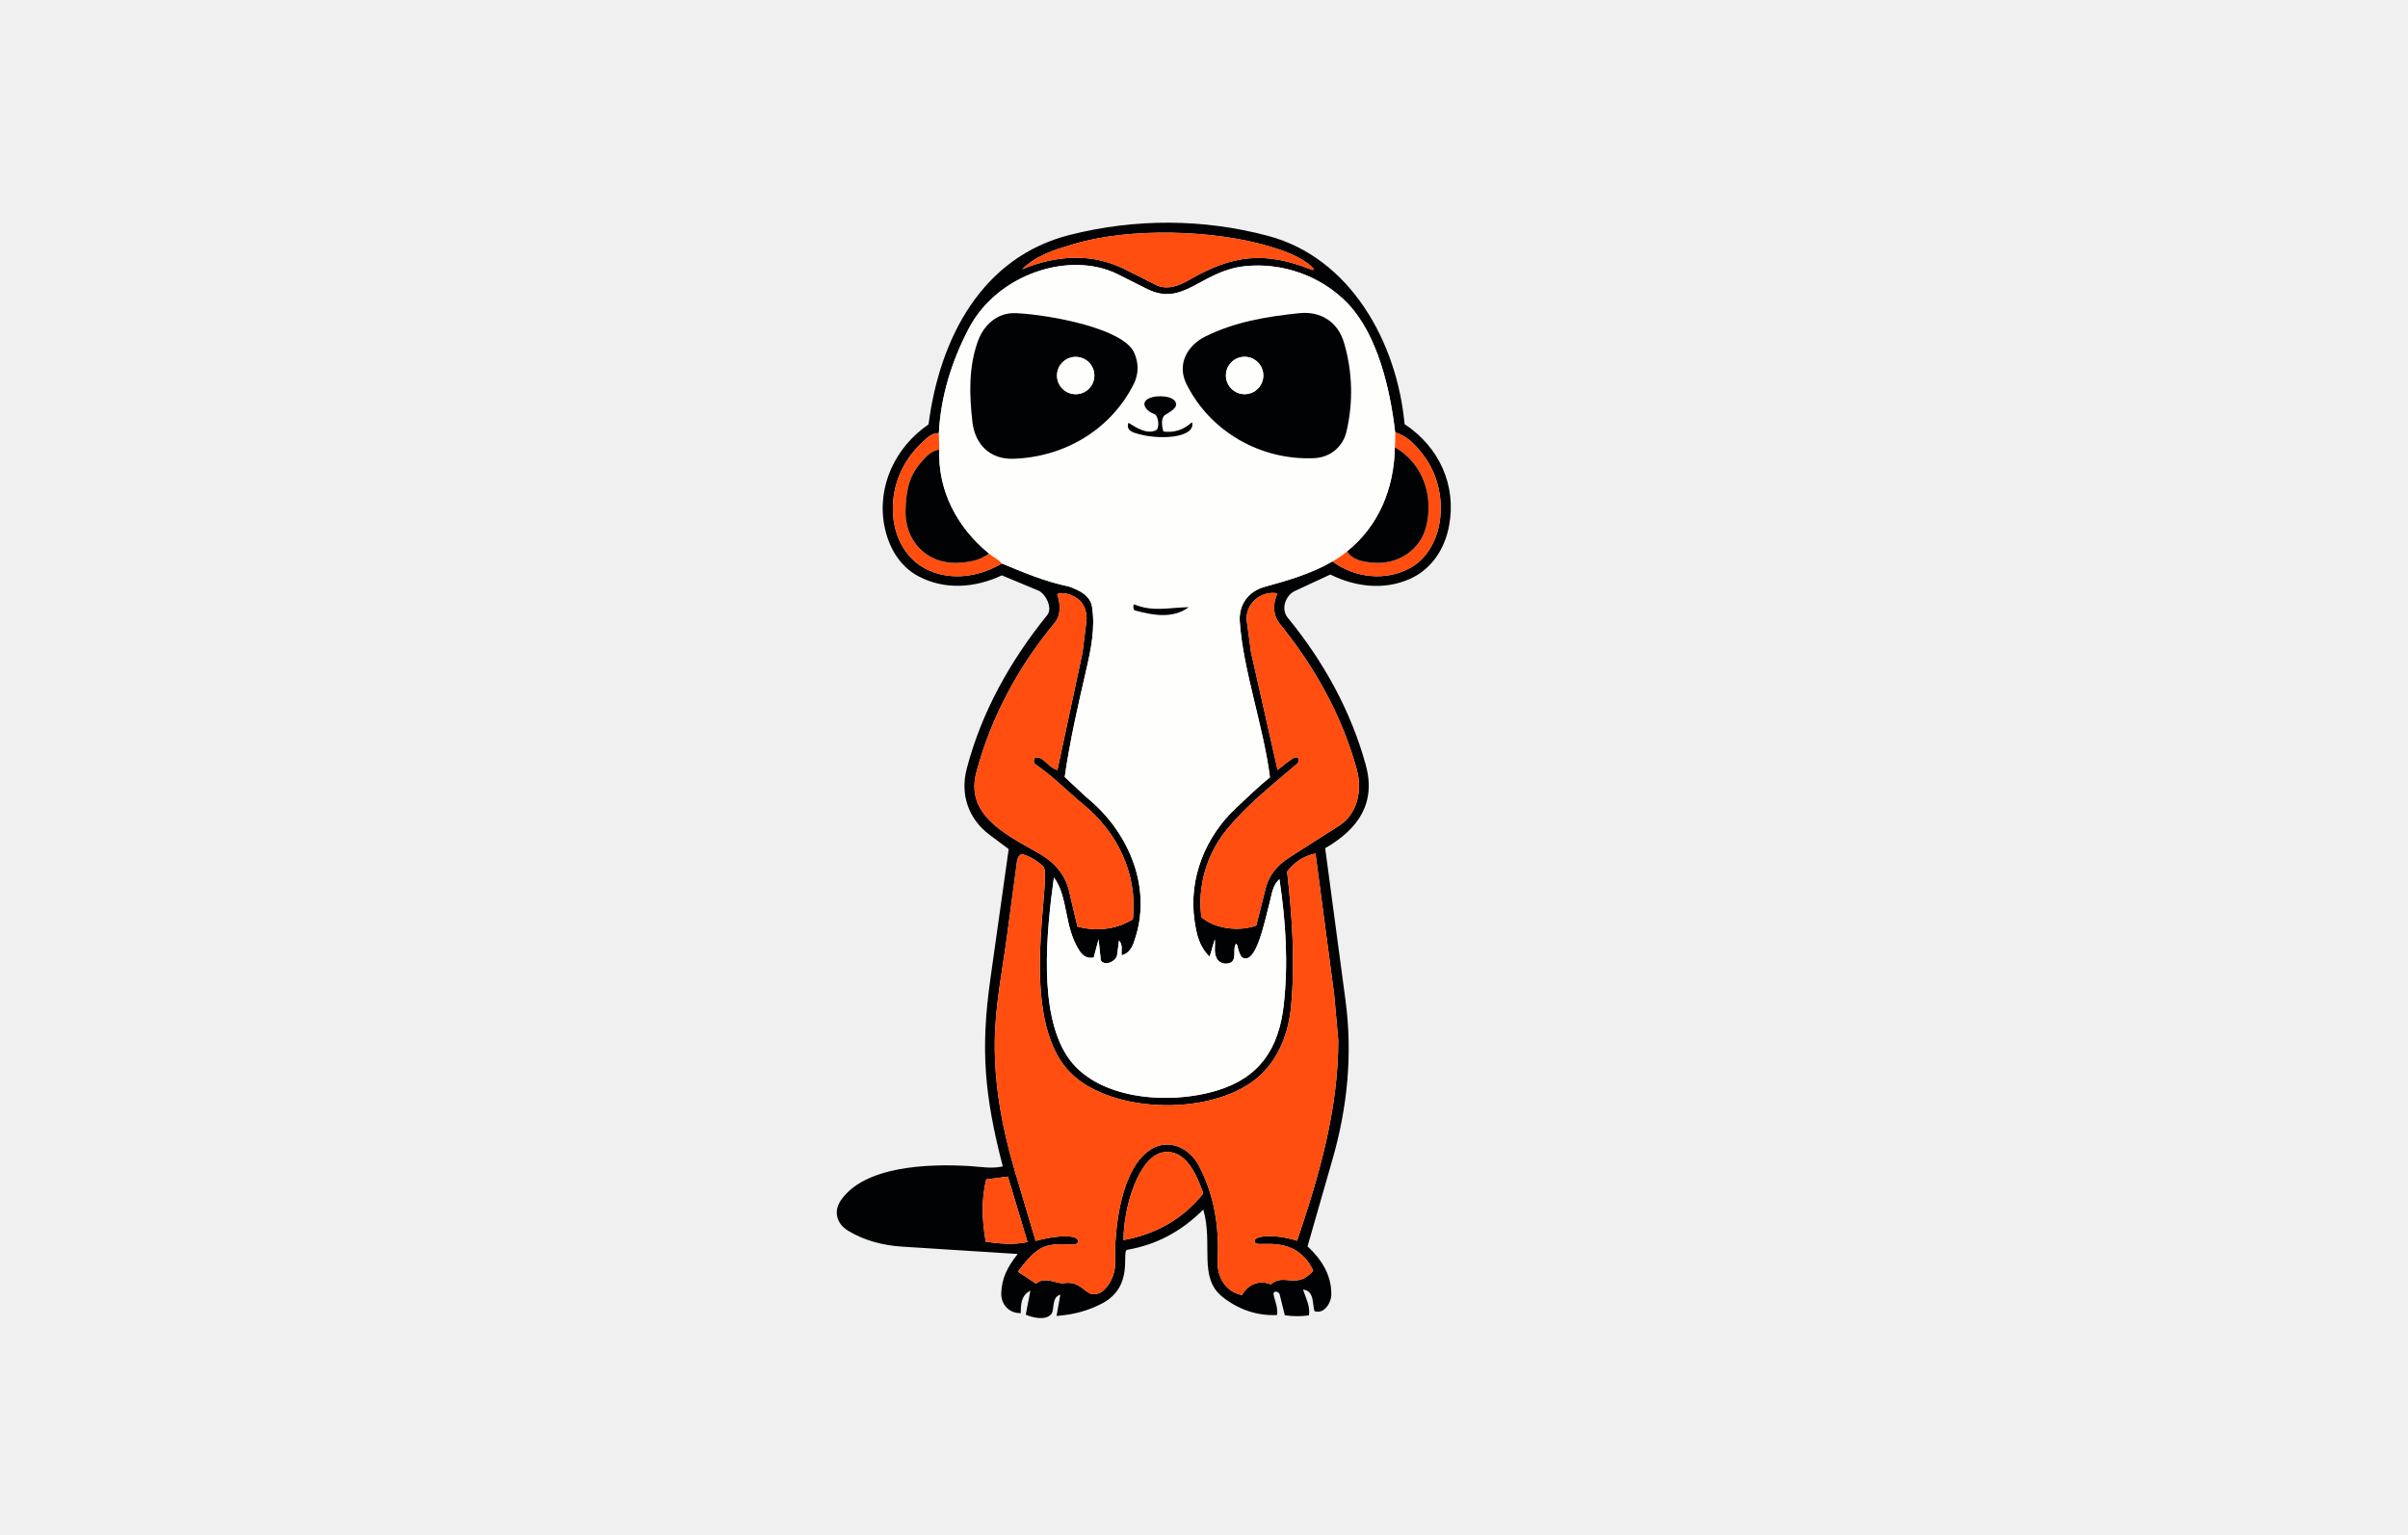
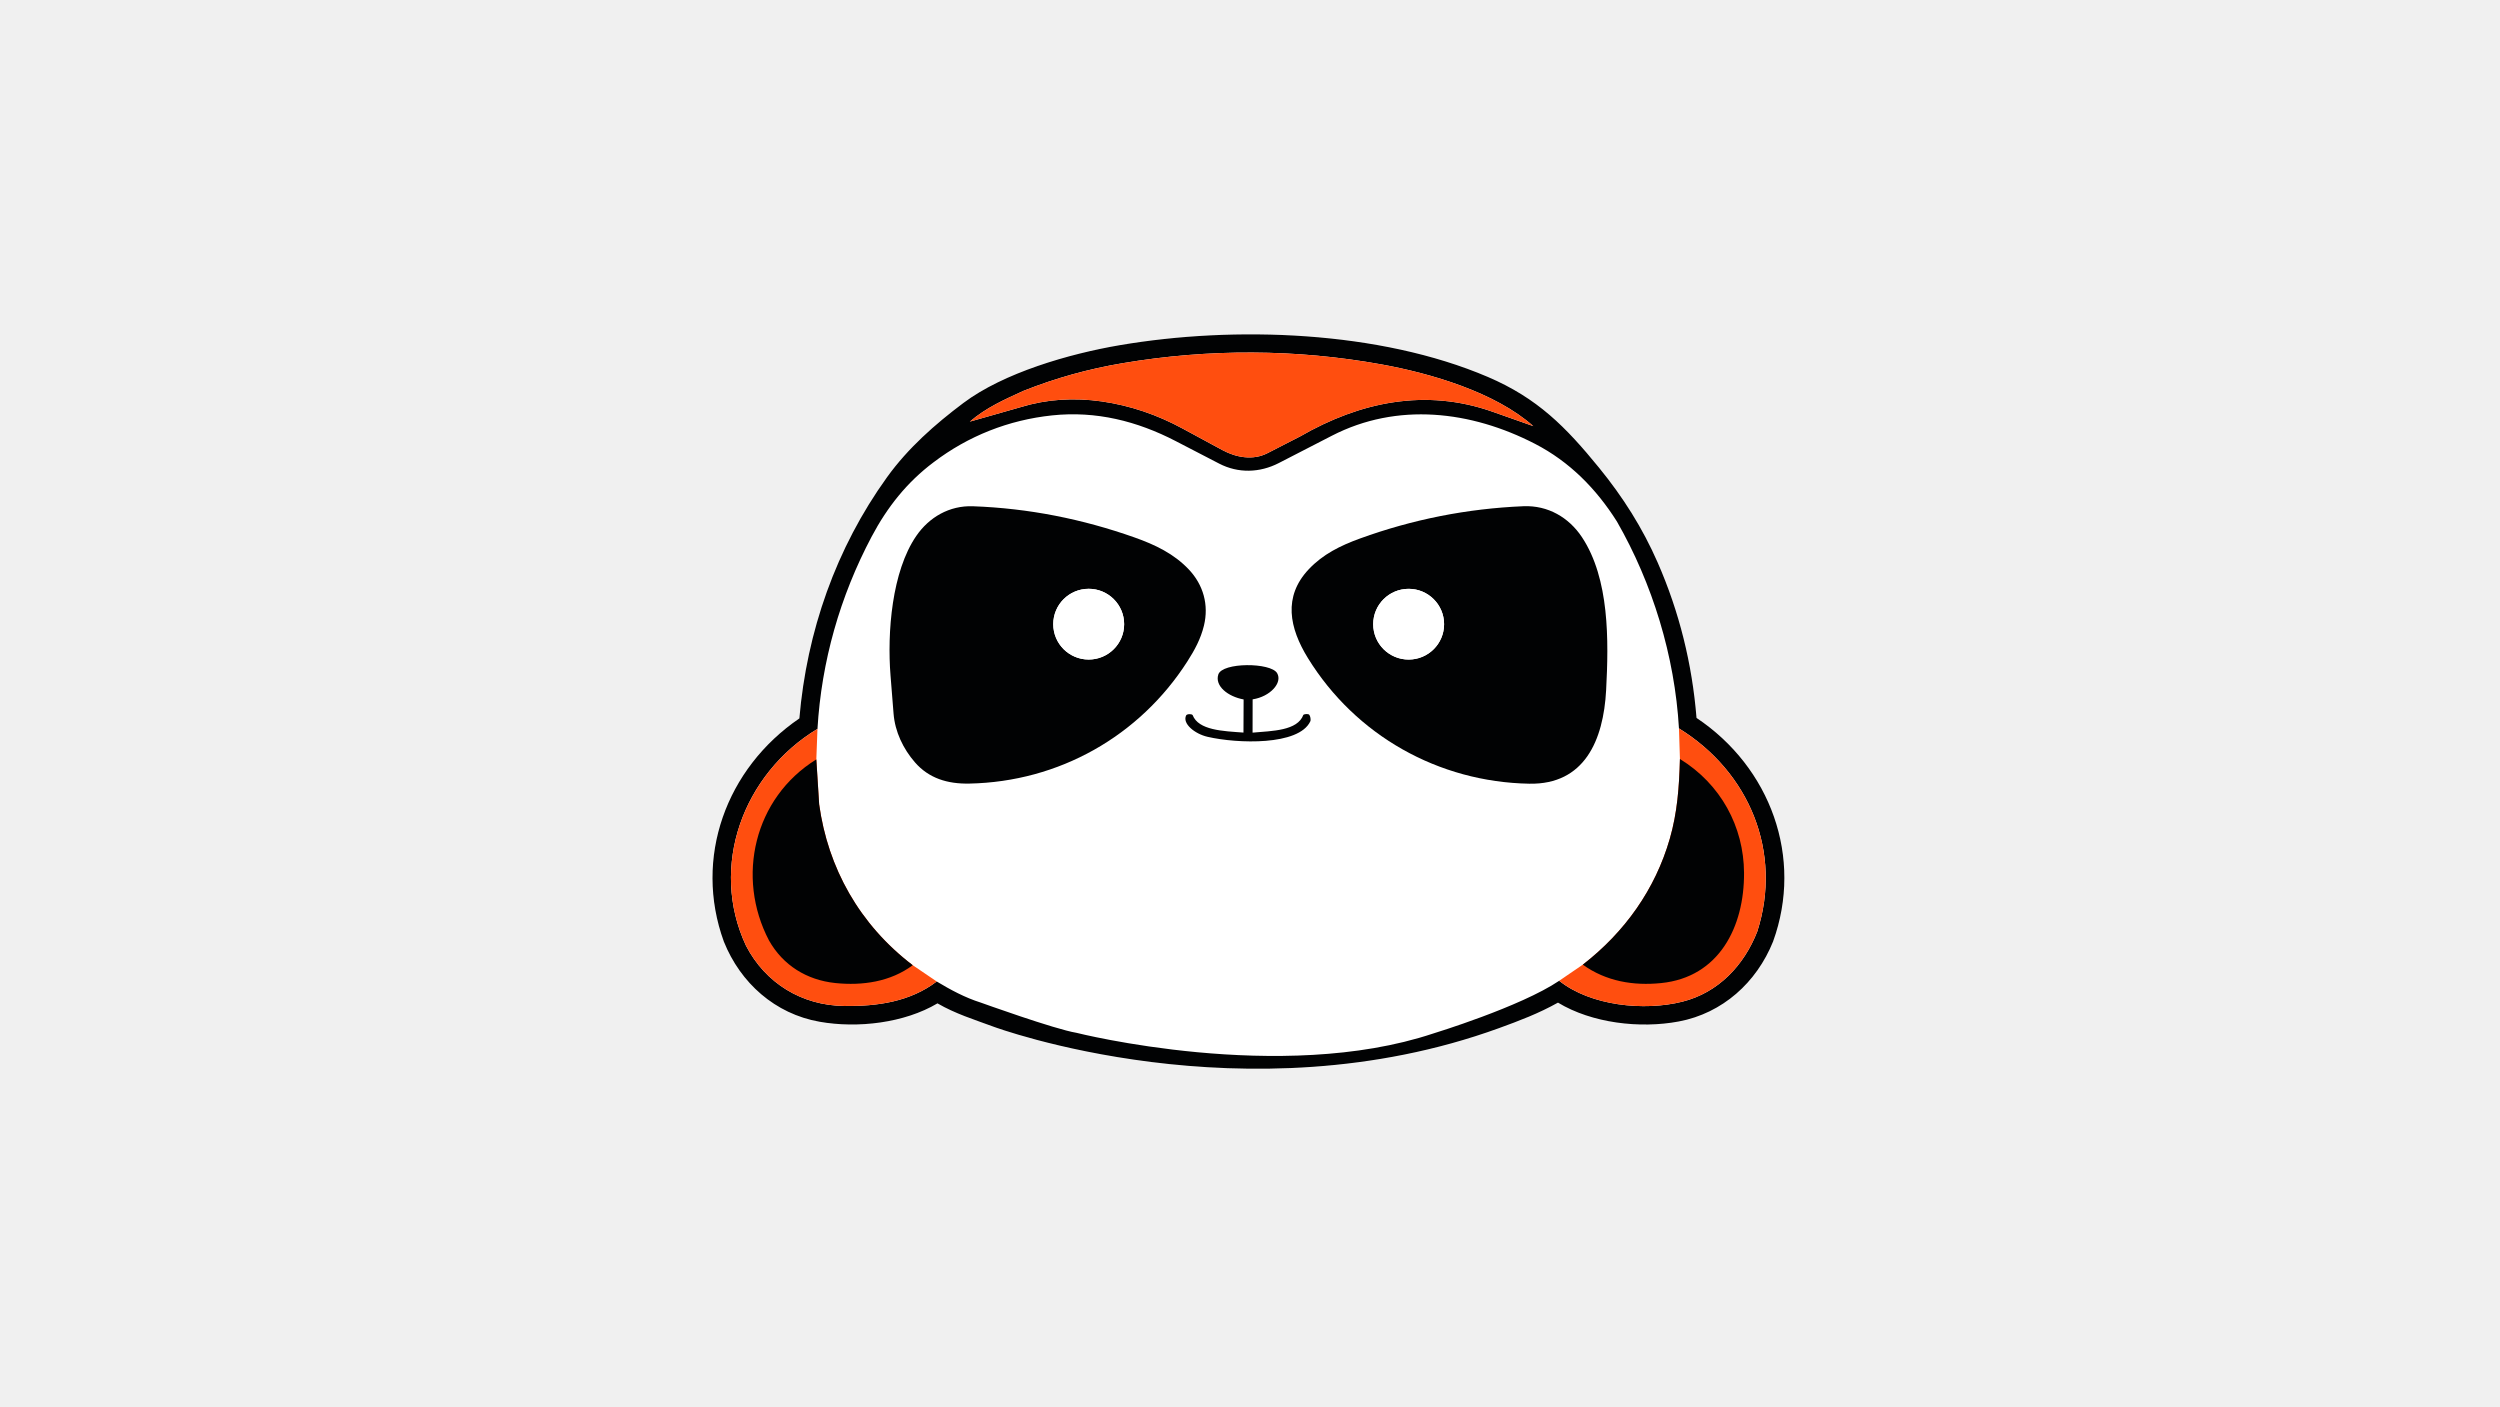
- <svg xmlns="http://www.w3.org/2000/svg" width="400" height="255" viewBox="0 0 400 255" fill="none">
-   <g clip-path="url(#clip0_236_12457)">
-     <path d="M187.271 207.649C186.163 207.844 188.557 213.698 183.036 216.588C180.713 217.804 178.212 218.455 175.511 218.64L176.133 215.102C174.609 215.568 175.221 217.623 174.63 218.336C173.67 219.495 171.41 218.874 170.395 218.438L171.157 214.44C169.661 215.233 169.566 216.55 169.565 218.176C167.646 218.225 166.226 216.752 166.32 214.742C166.432 212.36 167.36 210.456 169.055 208.35L149.835 207.126C146.626 206.922 143.514 206.087 140.882 204.487C138.941 203.307 138.432 201.252 139.68 199.433C143.564 193.772 153.997 193.307 161.149 193.748C162.995 193.861 164.732 194.224 166.574 193.794C163.52 181.956 162.856 174.412 164.515 162.647L167.557 141.077L164.358 138.684C160.924 136.115 159.455 132.05 160.584 127.733C163.057 118.272 167.818 109.795 173.96 102.196C174.929 100.997 173.643 98.606 172.503 98.131L166.419 95.596C161.947 97.707 156.931 98.045 152.596 95.766C149.435 94.104 147.575 90.877 146.902 87.349C145.646 80.751 148.762 74.255 154.242 70.514C156.101 56.123 163.142 42.689 177.752 39.017C188.611 36.288 199.861 36.307 210.697 39.206C224.265 42.835 232.06 56.777 233.32 70.471C239.051 74.256 241.988 80.612 240.701 87.409C239.987 91.181 237.818 94.566 234.226 96.174C229.926 98.099 225.153 97.526 220.987 95.457L215.12 98.18C213.563 98.903 212.706 101.159 213.909 102.63C219.843 109.883 224.37 118.03 226.868 127.081C228.597 133.348 225.72 137.707 220.13 140.928L223.508 166.222C224.705 175.181 223.825 183.995 221.344 192.638L217.2 207.078C219.554 209.281 221.168 211.824 221.149 215.062C221.14 216.523 219.9 218.406 218.362 217.845C217.965 216.83 218.42 214.465 216.446 214.261C216.965 215.798 217.66 217.036 217.429 218.55C216.103 218.725 214.792 218.734 213.427 218.532L212.565 215.069C212.49 214.766 212.17 214.616 211.977 214.611C210.845 214.579 212.384 216.465 212.145 218.487C208.781 218.67 205.648 217.533 203.059 215.469C199.005 212.237 201.554 206.772 199.885 200.96C196.205 204.641 192.107 206.8 187.271 207.649H187.271ZM217.99 44.39C216.19 42.715 213.594 41.766 211.043 40.989C201.707 38.148 187.715 37.783 178.522 40.504C175.386 41.432 172.239 42.333 169.783 44.732C175.633 42.344 181.44 42.014 186.902 44.764L191.979 47.32C193.875 48.275 195.844 47.478 197.591 46.473C204.839 42.304 210.094 41.74 217.743 44.76C217.802 44.613 217.896 44.505 217.99 44.389L217.99 44.39ZM155.96 71.983C154.927 71.884 154.185 72.581 153.407 73.292C150.317 76.114 148.493 79.731 148.324 83.968C148.143 88.479 150.108 92.917 154.356 94.795C158.274 96.526 162.811 95.771 166.419 93.617C170.203 95.187 173.595 96.621 177.561 97.451C179.184 98.01 181.117 98.939 181.404 100.802C181.951 104.356 181.242 107.817 180.443 111.284C179.065 117.259 177.742 122.993 176.865 129.098L180.451 132.449C187.345 138.014 191.271 147.049 188.674 155.583C188.268 156.919 187.868 158.302 186.325 158.727C186.218 157.817 186.573 157.082 185.883 156.263L185.572 158.649C185.431 159.735 183.529 160.598 182.862 159.578L182.485 156.066L181.68 159.1C180.546 159.307 179.822 158.763 179.311 157.97C176.681 153.885 177.502 149.089 175.069 145.789C173.813 154.985 172.523 168.089 177.214 175.392C181.916 182.711 194.089 183.655 202.207 181.173C209.181 179.042 212.435 174.281 213.244 166.973C214.014 160.021 213.596 153.237 212.532 146.073C211.423 147.053 211.29 148.449 210.94 149.813C209.97 153.594 208.707 159.806 206.618 159.214C205.542 158.909 205.648 156.045 205.192 157.044C204.814 157.874 205.499 159.587 204.243 160.018C203.498 160.274 202.506 160.02 202.11 159.235C201.575 158.172 201.924 157.149 201.79 156.064L200.947 158.951C199.197 157.309 198.769 155.236 198.439 153.047C197.372 145.986 200.237 138.935 205.448 134.121C207.302 132.407 208.899 130.817 210.956 129.144C209.871 120.656 206.47 111.255 205.94 103.271C205.756 100.498 207.314 98.265 210.075 97.501C213.977 96.422 217.814 95.329 221.34 93.278C225.01 96.003 230.092 96.627 234.228 94.374C239.987 91.238 241.127 81.652 236.324 75.458C235.113 73.896 233.662 72.392 231.751 71.832C230.932 64.669 228.832 55.586 223.844 50.391C219.501 45.867 212.979 43.549 206.743 44.236C199.45 45.04 196.603 51.054 190.535 48.01L185.704 45.587C177.789 41.617 165.698 45.444 160.911 54.62C158.093 60.022 156.261 65.868 155.96 71.983L155.96 71.983ZM188.197 152.717C188.964 144.994 185.555 138.273 179.944 133.645C177.234 131.41 174.941 129.004 172.017 127.005C171.611 126.728 171.683 126.023 171.952 125.928C173.25 125.47 173.978 127.453 175.65 127.949L179.82 108.44L180.465 103.275C180.634 101.923 180.175 100.414 179.207 99.639C178.282 98.898 176.822 98.261 175.61 98.713C176.191 100.431 176.264 102.189 175.165 103.518C169.154 110.79 164.622 119.171 162.183 128.334C160.371 135.139 166.519 138.414 172.33 141.637C174.939 143.083 176.887 145.082 177.588 148.056L178.976 153.946C182.063 154.788 185.437 154.47 188.197 152.717L188.197 152.717ZM208.692 153.764L210.237 147.602C210.808 145.322 212.24 143.702 214.187 142.459L222.427 137.201C225.421 135.291 226.347 131.432 225.387 127.906C222.943 118.934 218.413 110.833 212.587 103.649C211.386 102.168 211.44 100.144 212.197 98.579C209.352 98.072 206.74 100.475 207.114 103.238L207.808 108.367L212.222 127.931C213.97 126.595 215.341 125.216 215.684 126.097C215.79 126.37 215.713 126.677 215.399 126.947C211.274 130.504 207.058 133.754 203.593 138.068C200.439 141.994 198.883 147.354 199.567 152.386C201.78 154.347 205.923 154.827 208.692 153.764L208.692 153.764ZM211.114 213.392C213.294 211.437 215.39 214.352 218.156 211.114C215.215 205.021 209.168 207.222 208.553 206.535C207.528 205.388 211.386 204.838 215.464 206.15C219.186 195.129 222.295 184.409 222.306 172.843L221.618 165.201L218.519 141.801C216.454 142.254 214.998 143.27 213.809 144.83C214.644 152.359 215.159 159.679 214.461 167.21C214.067 171.462 212.539 175.597 209.48 178.528C202.173 185.53 184.638 185.254 177.725 178.143C168.791 168.952 174.917 145.562 173.306 143.976C172.37 143.055 171.117 142.305 169.885 141.929C169.378 141.775 168.994 142.705 168.94 143.111L167.299 155.365C166.496 161.365 165.29 167.102 165.242 173.225C165.186 180.543 166.516 187.611 168.577 194.551L172.032 206.184C175.722 205.121 179.745 205.072 178.984 206.531C178.655 207.163 175.076 206.102 172.817 207.462C171.302 208.374 170.281 209.75 169.084 211.285L172.097 213.278C173.592 211.974 175.534 213.358 176.651 213.201C178.996 212.871 179.597 214.093 181.085 214.934C183.407 215.701 185.276 212.2 185.225 210.026C185.074 203.684 186.304 193.979 191.225 190.931C194.1 189.151 197.53 190.647 199.11 193.606C201.648 198.361 202.563 203.783 202.266 209.272C202.116 212.05 203.445 214.584 206.304 215.181C207.313 213.401 209.101 212.62 211.114 213.392L211.114 213.392ZM199.879 198.288C198.538 194.438 196.758 191.116 193.458 191.423C189.17 191.823 186.618 200.645 186.63 206.039C191.948 205.085 196.515 202.537 199.879 198.288ZM170.689 206.372L167.427 195.489L163.823 195.955C162.979 199.382 163.133 202.821 163.749 206.322C166.12 206.633 168.275 206.865 170.689 206.372Z" fill="#010203" />
-     <path d="M211.115 213.392C209.102 212.621 207.313 213.402 206.304 215.182C203.446 214.585 202.117 212.051 202.267 209.273C202.563 203.784 201.649 198.362 199.11 193.607C197.531 190.648 194.1 189.152 191.226 190.932C186.304 193.98 185.075 203.685 185.225 210.026C185.277 212.201 183.408 215.701 181.085 214.934C179.597 214.094 178.997 212.872 176.652 213.202C175.534 213.359 173.593 211.975 172.097 213.279L169.084 211.286C170.281 209.751 171.302 208.374 172.818 207.462C175.076 206.103 178.655 207.164 178.985 206.532C179.745 205.072 175.722 205.121 172.033 206.184L168.578 194.551C166.516 187.611 165.186 180.543 165.243 173.226C165.29 167.103 166.496 161.365 167.3 155.365L168.94 143.111C168.995 142.706 169.378 141.775 169.885 141.93C171.118 142.306 172.371 143.055 173.306 143.976C174.918 145.563 168.791 168.953 177.726 178.144C184.638 185.254 202.173 185.53 209.48 178.529C212.539 175.598 214.068 171.463 214.462 167.211C215.159 159.68 214.645 152.359 213.809 144.83C214.999 143.27 216.455 142.254 218.52 141.802L221.619 165.202L222.306 172.844C222.295 184.41 219.186 195.13 215.464 206.15C211.387 204.839 207.529 205.388 208.554 206.535C209.169 207.223 215.216 205.022 218.157 211.114C215.391 214.353 213.295 211.437 211.115 213.393L211.115 213.392Z" fill="#FF4E0F" />
-     <path d="M199.879 198.288C196.515 202.537 191.948 205.084 186.63 206.038C186.618 200.645 189.17 191.822 193.458 191.423C196.758 191.116 198.538 194.438 199.879 198.288Z" fill="#FF4E0F" />
-     <path d="M155.96 71.983L156.033 74.716C154.63 74.85 153.678 76.035 152.824 77.038C150.869 79.335 150.536 81.811 150.423 84.71C150.23 89.704 153.816 93.697 159.018 93.511C160.826 93.447 162.769 93.135 164.295 91.979C164.992 92.55 165.955 92.949 166.419 93.617C162.812 95.772 158.274 96.527 154.357 94.795C150.109 92.918 148.143 88.479 148.324 83.968C148.494 79.731 150.317 76.114 153.407 73.292C154.186 72.582 154.928 71.884 155.96 71.983V71.983Z" fill="#FF4E0F" />
-     <path d="M221.34 93.277C222.149 92.807 223.002 92.216 223.763 91.605C224.659 93.065 226.459 93.364 228.184 93.496C232.2 93.802 235.885 91.439 236.883 87.573C238.227 82.376 236.328 76.961 231.703 74.311L231.751 71.831C233.662 72.391 235.113 73.895 236.325 75.458C241.127 81.651 239.988 91.237 234.228 94.374C230.093 96.626 225.01 96.003 221.34 93.277H221.34Z" fill="#FF4E0F" />
-     <path d="M170.69 206.372C168.276 206.865 166.12 206.634 163.749 206.322C163.133 202.822 162.979 199.382 163.823 195.955L167.427 195.489L170.69 206.372Z" fill="#FF4E0F" />
-     <path d="M217.743 44.76C210.094 41.74 204.838 42.304 197.59 46.473C195.844 47.478 193.875 48.275 191.979 47.32L186.901 44.764C181.44 42.015 175.633 42.344 169.783 44.732C172.239 42.333 175.385 41.432 178.522 40.504C187.715 37.783 201.707 38.148 211.043 40.989C213.594 41.766 216.19 42.714 217.99 44.39L218.345 44.72L217.961 44.921L217.742 44.76L217.743 44.76Z" fill="#FF4E0F" />
-     <path d="M223.763 91.605C229.1 87.317 231.572 81.092 231.703 74.311C236.328 76.961 238.226 82.376 236.883 87.573C235.884 91.439 232.199 93.802 228.183 93.496C226.458 93.364 224.659 93.065 223.763 91.605H223.763Z" fill="#010203" />
-     <path d="M156.032 74.716C155.782 81.502 158.941 87.597 164.294 91.979C162.768 93.135 160.825 93.447 159.017 93.511C153.816 93.698 150.229 89.705 150.423 84.71C150.535 81.812 150.868 79.335 152.823 77.038C153.677 76.035 154.63 74.85 156.032 74.716Z" fill="#010203" />
-     <path d="M231.751 71.831L231.703 74.312C231.573 81.093 229.1 87.318 223.763 91.605C223.003 92.216 222.149 92.807 221.34 93.278C217.814 95.329 213.977 96.422 210.076 97.501C207.314 98.264 205.756 100.498 205.94 103.271C206.47 111.254 209.871 120.656 210.956 129.144C208.9 130.816 207.302 132.407 205.448 134.12C200.238 138.935 197.372 145.986 198.439 153.047C198.769 155.236 199.198 157.309 200.947 158.95L201.79 156.064C201.925 157.149 201.575 158.172 202.111 159.234C202.507 160.02 203.498 160.274 204.243 160.018C205.499 159.587 204.814 157.874 205.192 157.044C205.648 156.044 205.542 158.909 206.618 159.213C208.708 159.805 209.97 153.594 210.94 149.813C211.291 148.448 211.423 147.052 212.532 146.073C213.596 153.237 214.014 160.021 213.244 166.973C212.435 174.28 209.181 179.041 202.207 181.173C194.089 183.654 181.916 182.711 177.214 175.391C172.523 168.089 173.813 154.984 175.069 145.789C177.502 149.089 176.681 153.884 179.312 157.969C179.823 158.763 180.546 159.307 181.68 159.1L182.485 156.065L182.862 159.578C183.529 160.598 185.431 159.735 185.572 158.649L185.883 156.263C186.573 157.082 186.218 157.816 186.326 158.726C187.869 158.301 188.268 156.918 188.674 155.583C191.271 147.048 187.345 138.014 180.451 132.448L176.865 129.098C177.743 122.993 179.065 117.258 180.443 111.284C181.243 107.817 181.951 104.356 181.404 100.802C181.118 98.939 179.185 98.01 177.561 97.451C173.595 96.621 170.203 95.187 166.419 93.617C165.955 92.948 164.992 92.549 164.295 91.978C158.941 87.597 155.782 81.502 156.033 74.715L155.96 71.983C156.261 65.868 158.093 60.021 160.911 54.619C165.698 45.444 177.79 41.616 185.705 45.587L190.535 48.01C196.603 51.054 199.45 45.04 206.743 44.236C212.98 43.548 219.501 45.867 223.845 50.391C228.832 55.586 230.932 64.668 231.751 71.831H231.751ZM168.314 76.22C176.904 75.955 184.546 71.318 188.32 63.825C189.162 62.156 189.186 60.289 188.372 58.544C186.528 54.592 174.638 52.334 168.828 52.032C165.683 51.869 163.382 53.991 162.395 56.812C160.885 61.126 161.02 65.562 161.533 70.096C161.943 73.71 164.328 76.343 168.314 76.22V76.22ZM218.317 76.12C221.024 75.998 223.077 74.169 223.648 71.774C224.823 66.853 224.667 61.704 223.254 56.929C222.22 53.439 219.337 51.67 215.843 52.034C210.355 52.605 205.086 53.483 200.175 55.939C197.2 57.427 195.462 60.553 197.095 63.825C201.002 71.652 209.336 76.525 218.317 76.12H218.317ZM198.016 70.148C196.542 71.479 194.975 71.926 193.256 71.695C192.984 70.83 192.804 69.431 193.551 68.929C194.167 68.515 196.007 67.688 195.149 66.605C194.362 65.61 191.329 65.594 190.395 66.497C189.513 67.349 190.807 68.499 191.693 68.763C192.477 68.998 192.679 71.175 192.019 71.492C190.543 72.201 188.755 71.086 187.463 70.242C187.04 71.261 187.844 71.705 188.496 71.924C192.381 73.229 198.714 72.778 198.016 70.147V70.148ZM197.469 100.886C194.163 100.934 191.483 101.717 188.386 100.41C188.16 100.687 188.257 101.254 188.465 101.407C191.364 102.179 194.694 102.905 197.469 100.886Z" fill="#FEFEFD" />
-     <path d="M208.692 153.764C205.924 154.827 201.78 154.347 199.567 152.386C198.883 147.354 200.439 141.994 203.593 138.068C207.058 133.754 211.274 130.503 215.399 126.947C215.713 126.677 215.79 126.37 215.684 126.097C215.341 125.216 213.97 126.595 212.223 127.931L207.808 108.367L207.114 103.238C206.74 100.475 209.352 98.072 212.198 98.579C211.44 100.144 211.386 102.168 212.587 103.649C218.413 110.833 222.944 118.934 225.387 127.906C226.347 131.432 225.421 135.291 222.427 137.201L214.188 142.459C212.24 143.702 210.808 145.322 210.237 147.602L208.693 153.764L208.692 153.764Z" fill="#FF4E0F" />
-     <path d="M188.197 152.717C185.436 154.471 182.063 154.789 178.976 153.946L177.587 148.056C176.887 145.082 174.938 143.083 172.33 141.637C166.518 138.414 160.37 135.139 162.182 128.334C164.622 119.171 169.154 110.79 175.165 103.518C176.264 102.189 176.191 100.431 175.61 98.714C176.822 98.261 178.281 98.899 179.207 99.639C180.175 100.414 180.633 101.923 180.464 103.275L179.819 108.44L175.65 127.949C173.977 127.454 173.25 125.47 171.952 125.928C171.683 126.023 171.611 126.728 172.017 127.006C174.94 129.004 177.234 131.41 179.943 133.645C185.554 138.273 188.963 144.995 188.197 152.717L188.197 152.717Z" fill="#FF4E0F" />
-     <path d="M198.015 70.148C198.714 72.779 192.38 73.23 188.495 71.924C187.844 71.705 187.039 71.261 187.463 70.242C188.755 71.086 190.542 72.201 192.018 71.492C192.679 71.175 192.477 68.998 191.692 68.764C190.806 68.499 189.513 67.349 190.394 66.497C191.328 65.594 194.362 65.611 195.149 66.605C196.006 67.688 194.167 68.515 193.551 68.929C192.804 69.431 192.983 70.83 193.255 71.696C194.974 71.926 196.541 71.48 198.015 70.148V70.148Z" fill="#010203" />
-     <path d="M197.47 100.886C194.695 102.905 191.364 102.178 188.465 101.406C188.258 101.254 188.161 100.686 188.387 100.41C191.483 101.717 194.163 100.934 197.47 100.886Z" fill="#010203" />
-     <path d="M218.317 76.12C209.337 76.525 201.003 71.652 197.096 63.825C195.463 60.554 197.2 57.427 200.175 55.939C205.087 53.483 210.355 52.605 215.844 52.034C219.338 51.67 222.22 53.44 223.254 56.93C224.668 61.704 224.824 66.853 223.649 71.775C223.077 74.17 221.024 75.998 218.317 76.12H218.317ZM209.854 62.385C209.854 60.67 208.463 59.279 206.747 59.279C205.031 59.279 203.64 60.67 203.64 62.385C203.64 64.101 205.031 65.491 206.747 65.491C208.463 65.491 209.854 64.101 209.854 62.385Z" fill="#010203" />
-     <path d="M206.747 65.492C208.463 65.492 209.854 64.101 209.854 62.385C209.854 60.67 208.463 59.279 206.747 59.279C205.032 59.279 203.641 60.67 203.641 62.385C203.641 64.101 205.032 65.492 206.747 65.492Z" fill="#FEFEFD" />
-     <path d="M168.314 76.22C164.328 76.343 161.943 73.71 161.533 70.096C161.02 65.562 160.885 61.127 162.395 56.812C163.381 53.992 165.683 51.869 168.828 52.032C174.638 52.334 186.528 54.592 188.372 58.544C189.186 60.289 189.161 62.156 188.32 63.826C184.545 71.318 176.904 75.955 168.314 76.22V76.22ZM181.785 62.397C181.785 60.684 180.397 59.296 178.684 59.296C176.971 59.296 175.582 60.684 175.582 62.397C175.582 64.11 176.971 65.498 178.684 65.498C180.397 65.498 181.785 64.11 181.785 62.397Z" fill="#010203" />
-     <path d="M178.684 65.498C180.397 65.498 181.785 64.11 181.785 62.397C181.785 60.684 180.397 59.296 178.684 59.296C176.971 59.296 175.582 60.684 175.582 62.397C175.582 64.11 176.971 65.498 178.684 65.498Z" fill="#FEFEFD" />
+ <svg xmlns="http://www.w3.org/2000/svg" width="800" height="450" viewBox="0 0 800 450" fill="none">
+   <g clip-path="url(#clip0_253_1618)">
+     <path d="M317.944 328.549C311.773 326.269 305.721 324.406 299.994 321.079C289.382 327.373 274.456 329.128 262.225 326.954C248.01 324.428 236.949 314.572 231.628 301.302C221.891 274.508 232.359 245.886 255.798 229.892C258.159 202.156 267.503 175.39 283.851 152.705C290.574 143.376 299.175 135.792 308.269 128.965C321.158 119.29 342.121 113.222 358.281 110.465C395.138 104.176 441.486 105.818 476.076 120.602C492.043 127.426 501.061 136.628 511.693 149.666C519.343 159.047 525.59 168.889 530.473 180.045C537.391 195.849 541.479 212.392 542.89 229.734C566.548 245.539 577.143 274.413 567.379 301.303C562.117 314.395 551.217 324.233 537.221 326.872C524.765 329.221 509.391 327.408 498.554 320.842C492.383 324.301 486.197 326.637 479.661 329.012C398.515 358.501 317.943 328.549 317.943 328.549H317.944ZM330.984 331.097L467.016 331.482Z" fill="white" />
+     <path d="M310.172 250.747C303.197 250.885 297.22 249.053 292.776 243.943C289.013 239.615 286.401 234.152 285.94 228.363L284.969 216.175C283.868 202.35 285.392 182.879 293.206 171.503C297.319 165.516 303.784 161.731 311.34 162.002C329.093 162.637 346.345 166.077 363.017 171.971C369.655 174.318 375.672 177.202 380.422 182.233C385.1 187.186 386.866 193.6 385.26 200.204C384.226 204.455 382.279 208.033 379.936 211.689C364.66 235.527 338.898 250.18 310.172 250.748V250.747ZM359.728 199.734C359.728 193.484 354.649 188.416 348.383 188.416C342.118 188.416 337.038 193.484 337.038 199.734C337.038 205.985 342.118 211.052 348.383 211.052C354.649 211.052 359.728 205.985 359.728 199.734Z" fill="#010203" />
+     <path d="M513.962 220.83C513.105 237.024 506.969 251.096 489.398 250.786C460.313 250.271 433.798 235.334 418.555 210.625C412.569 200.922 410.544 190.928 418.796 182.169C423.321 177.365 428.928 174.596 435.221 172.313C452.052 166.207 469.521 162.744 487.5 161.991C495.322 161.663 502.028 165.575 506.206 171.869C515.058 185.203 514.801 204.964 513.962 220.83H513.962ZM462.11 199.743C462.11 193.493 457.031 188.426 450.766 188.426C444.502 188.426 439.423 193.493 439.423 199.743C439.423 205.993 444.502 211.059 450.766 211.059C457.031 211.059 462.11 205.993 462.11 199.743Z" fill="#010203" />
+     <path d="M419.292 230.847C415.588 238.642 396.012 237.992 386.423 235.782C382.279 234.827 378.272 231.519 379.567 228.926C379.81 228.442 381.319 228.381 381.641 228.826C383.527 233.707 391.382 233.948 397.91 234.425L397.956 223.82C392.949 222.913 388.668 219.521 389.861 215.833C391.133 211.899 406.651 211.952 408.679 215.408C410.478 218.473 406.473 222.928 400.842 223.791L400.821 234.447C407.148 233.883 415.22 233.862 417.081 228.737C417.437 228.454 418.639 228.386 418.942 228.705C419.305 229.088 419.536 230.335 419.293 230.847L419.292 230.847Z" fill="#010203" />
+     <path d="M348.383 211.052C354.649 211.052 359.728 205.985 359.728 199.734C359.728 193.483 354.649 188.416 348.383 188.416C342.118 188.416 337.038 193.483 337.038 199.734C337.038 205.985 342.118 211.052 348.383 211.052Z" fill="white" />
+     <path d="M450.766 211.059C457.031 211.059 462.11 205.993 462.11 199.743C462.11 193.492 457.031 188.426 450.766 188.426C444.501 188.426 439.423 193.492 439.423 199.743C439.423 205.993 444.501 211.059 450.766 211.059Z" fill="white" />
+     <path d="M317.944 328.549C311.773 326.269 305.721 324.406 299.994 321.079C289.382 327.373 274.456 329.128 262.225 326.954C248.01 324.428 236.949 314.572 231.628 301.302C221.891 274.508 232.359 245.886 255.798 229.892C258.159 202.156 267.503 175.39 283.851 152.705C290.574 143.376 299.175 135.792 308.269 128.965C321.158 119.29 342.121 113.222 358.281 110.465C395.138 104.176 441.486 105.818 476.076 120.602C492.043 127.426 501.061 136.628 511.693 149.666C519.343 159.047 525.59 168.889 530.473 180.045C537.391 195.849 541.479 212.392 542.89 229.734C566.548 245.539 577.143 274.413 567.379 301.303C562.117 314.395 551.217 324.233 537.221 326.872C524.765 329.221 509.391 327.408 498.554 320.842C492.383 324.301 486.197 326.637 479.661 329.012C398.515 358.501 317.943 328.549 317.943 328.549H317.944ZM498.939 313.849C508.989 321.867 526.107 323.618 538.344 320.538C549.857 317.641 558.07 308.967 562.337 298.063C570.451 272.69 559.809 246.982 537.268 233.101C535.919 209.925 528.809 186.741 517.407 166.872C510.798 156.421 502.29 147.747 491.2 142.025C470.693 131.444 447.133 128.654 426.186 139.44L409.214 148.178C403.115 151.319 396.23 151.512 390.145 148.36L376.258 141.164C363.864 134.742 350.729 131.439 336.666 132.925C322.742 134.397 309.836 139.509 298.76 147.916C290.219 154.326 283.914 162.298 278.924 171.72C268.801 190.831 262.869 211.633 261.591 233.239C237.691 247.679 226.892 277.381 238.72 302.622C244.947 314.664 256.612 321.739 270.135 321.914C280.806 322.052 291.257 320.532 299.749 314.077C304.204 316.748 308.759 319.224 313.836 320.828C313.836 320.828 337.517 329.366 344.453 330.497C344.453 330.497 409.791 347.018 458.624 330.722C458.624 330.722 486.559 322.197 498.939 313.85M405.557 145.03L416.08 139.632C435.33 128.537 456.262 124.21 477.601 131.748L490.649 136.357C478.563 125.578 457.875 119.471 442.083 116.614C414.675 111.655 386.829 111.578 359.37 116.199C348.217 118.076 337.84 120.972 327.479 125.089C321.371 127.892 315.602 130.419 310.338 134.924L326.565 130.3C335.072 127.69 343.68 127.202 352.539 128.451C361.739 129.777 370.273 132.721 378.429 137.134L391.202 144.045C395.661 146.457 401.02 147.357 405.556 145.03H405.557ZM330.984 331.097L467.016 331.482Z" fill="#010203" />
+     <path d="M405.557 145.03C401.02 147.356 395.661 146.457 391.203 144.044L378.429 137.134C370.273 132.721 361.739 129.776 352.539 128.451C343.681 127.202 335.073 127.689 326.566 130.3L310.339 134.924C315.603 130.42 321.371 127.892 327.48 125.088C337.841 120.971 348.218 118.076 359.371 116.199C386.83 111.578 414.676 111.655 442.084 116.614C457.875 119.47 478.563 125.578 490.65 136.356L477.602 131.747C456.263 124.21 435.331 128.536 416.081 139.632L405.557 145.03H405.557Z" fill="#FF4E0F" />
+     <path d="M292.075 308.864C275.001 295.864 264.917 277.695 262.128 257.364L261.224 243.006L261.591 233.239C237.691 247.68 226.892 277.381 238.72 302.622C244.947 314.664 256.612 321.739 270.135 321.914C280.806 322.052 291.257 320.532 299.749 314.077L292.075 308.865V308.864ZM537.269 233.102C559.81 246.983 570.452 272.691 562.337 298.064C558.072 308.968 549.858 317.642 538.345 320.539C526.107 323.619 508.989 321.867 498.94 313.85L506.493 308.695C519.977 298.244 529.686 284.544 534.334 268.41C536.751 260.02 537.348 251.82 537.578 242.883L537.269 233.102Z" fill="#FF4E0F" />
+     <path d="M531.585 314.583C522.673 315.49 513.971 314.047 506.492 308.694C519.977 298.243 529.685 284.542 534.333 268.408C536.75 260.019 537.347 251.819 537.578 242.882C550.616 250.872 558.011 264.509 558.093 279.311C558.191 296.655 550.074 312.702 531.584 314.583H531.585Z" fill="#010203" />
+     <path d="M292.075 308.864C284.976 314.165 275.966 315.481 267.265 314.568C258.181 313.614 250.567 308.913 246.076 300.941C235.466 280.694 241.27 255.336 261.224 243.006L262.128 257.364C264.918 277.695 275.001 295.864 292.075 308.865V308.864Z" fill="#010203" />
  </g>
  <defs>
-     <clipPath id="clip0_236_12457">
-       <rect width="102" height="182" fill="white" transform="translate(139 37)" />
+     <clipPath id="clip0_253_1618">
+       <rect width="343" height="235" fill="white" transform="translate(228 107)" />
    </clipPath>
  </defs>
</svg>
